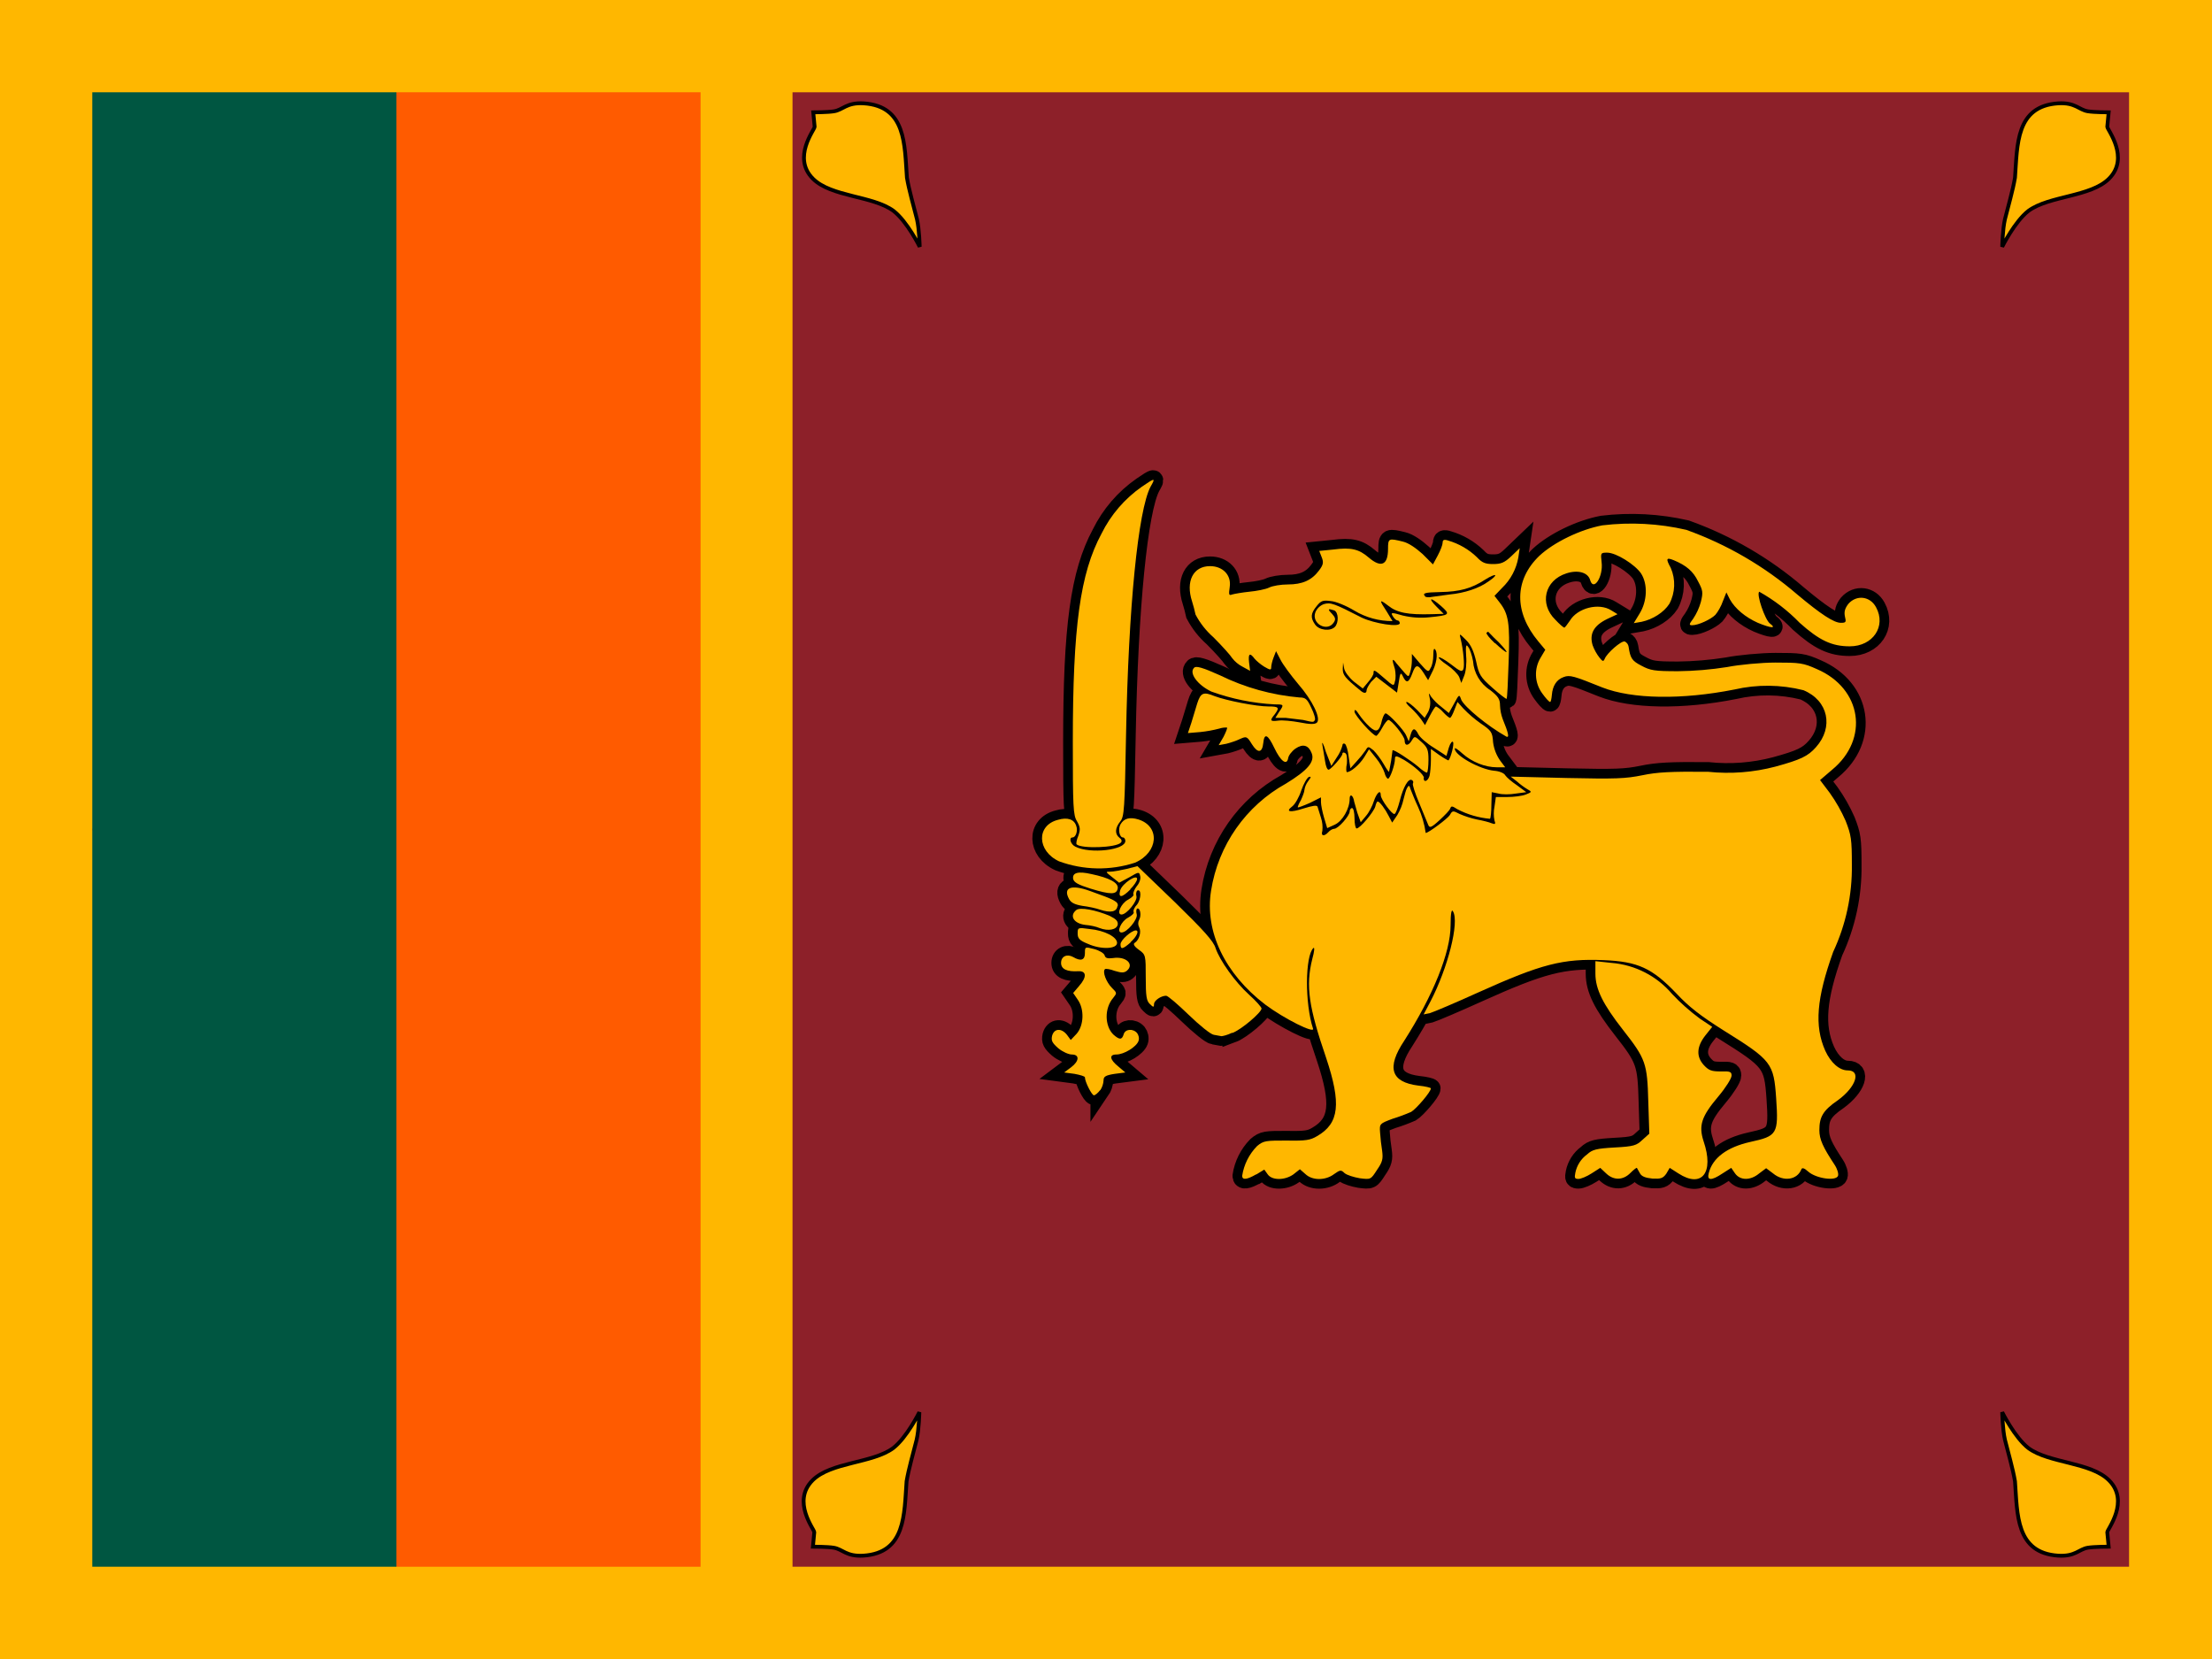
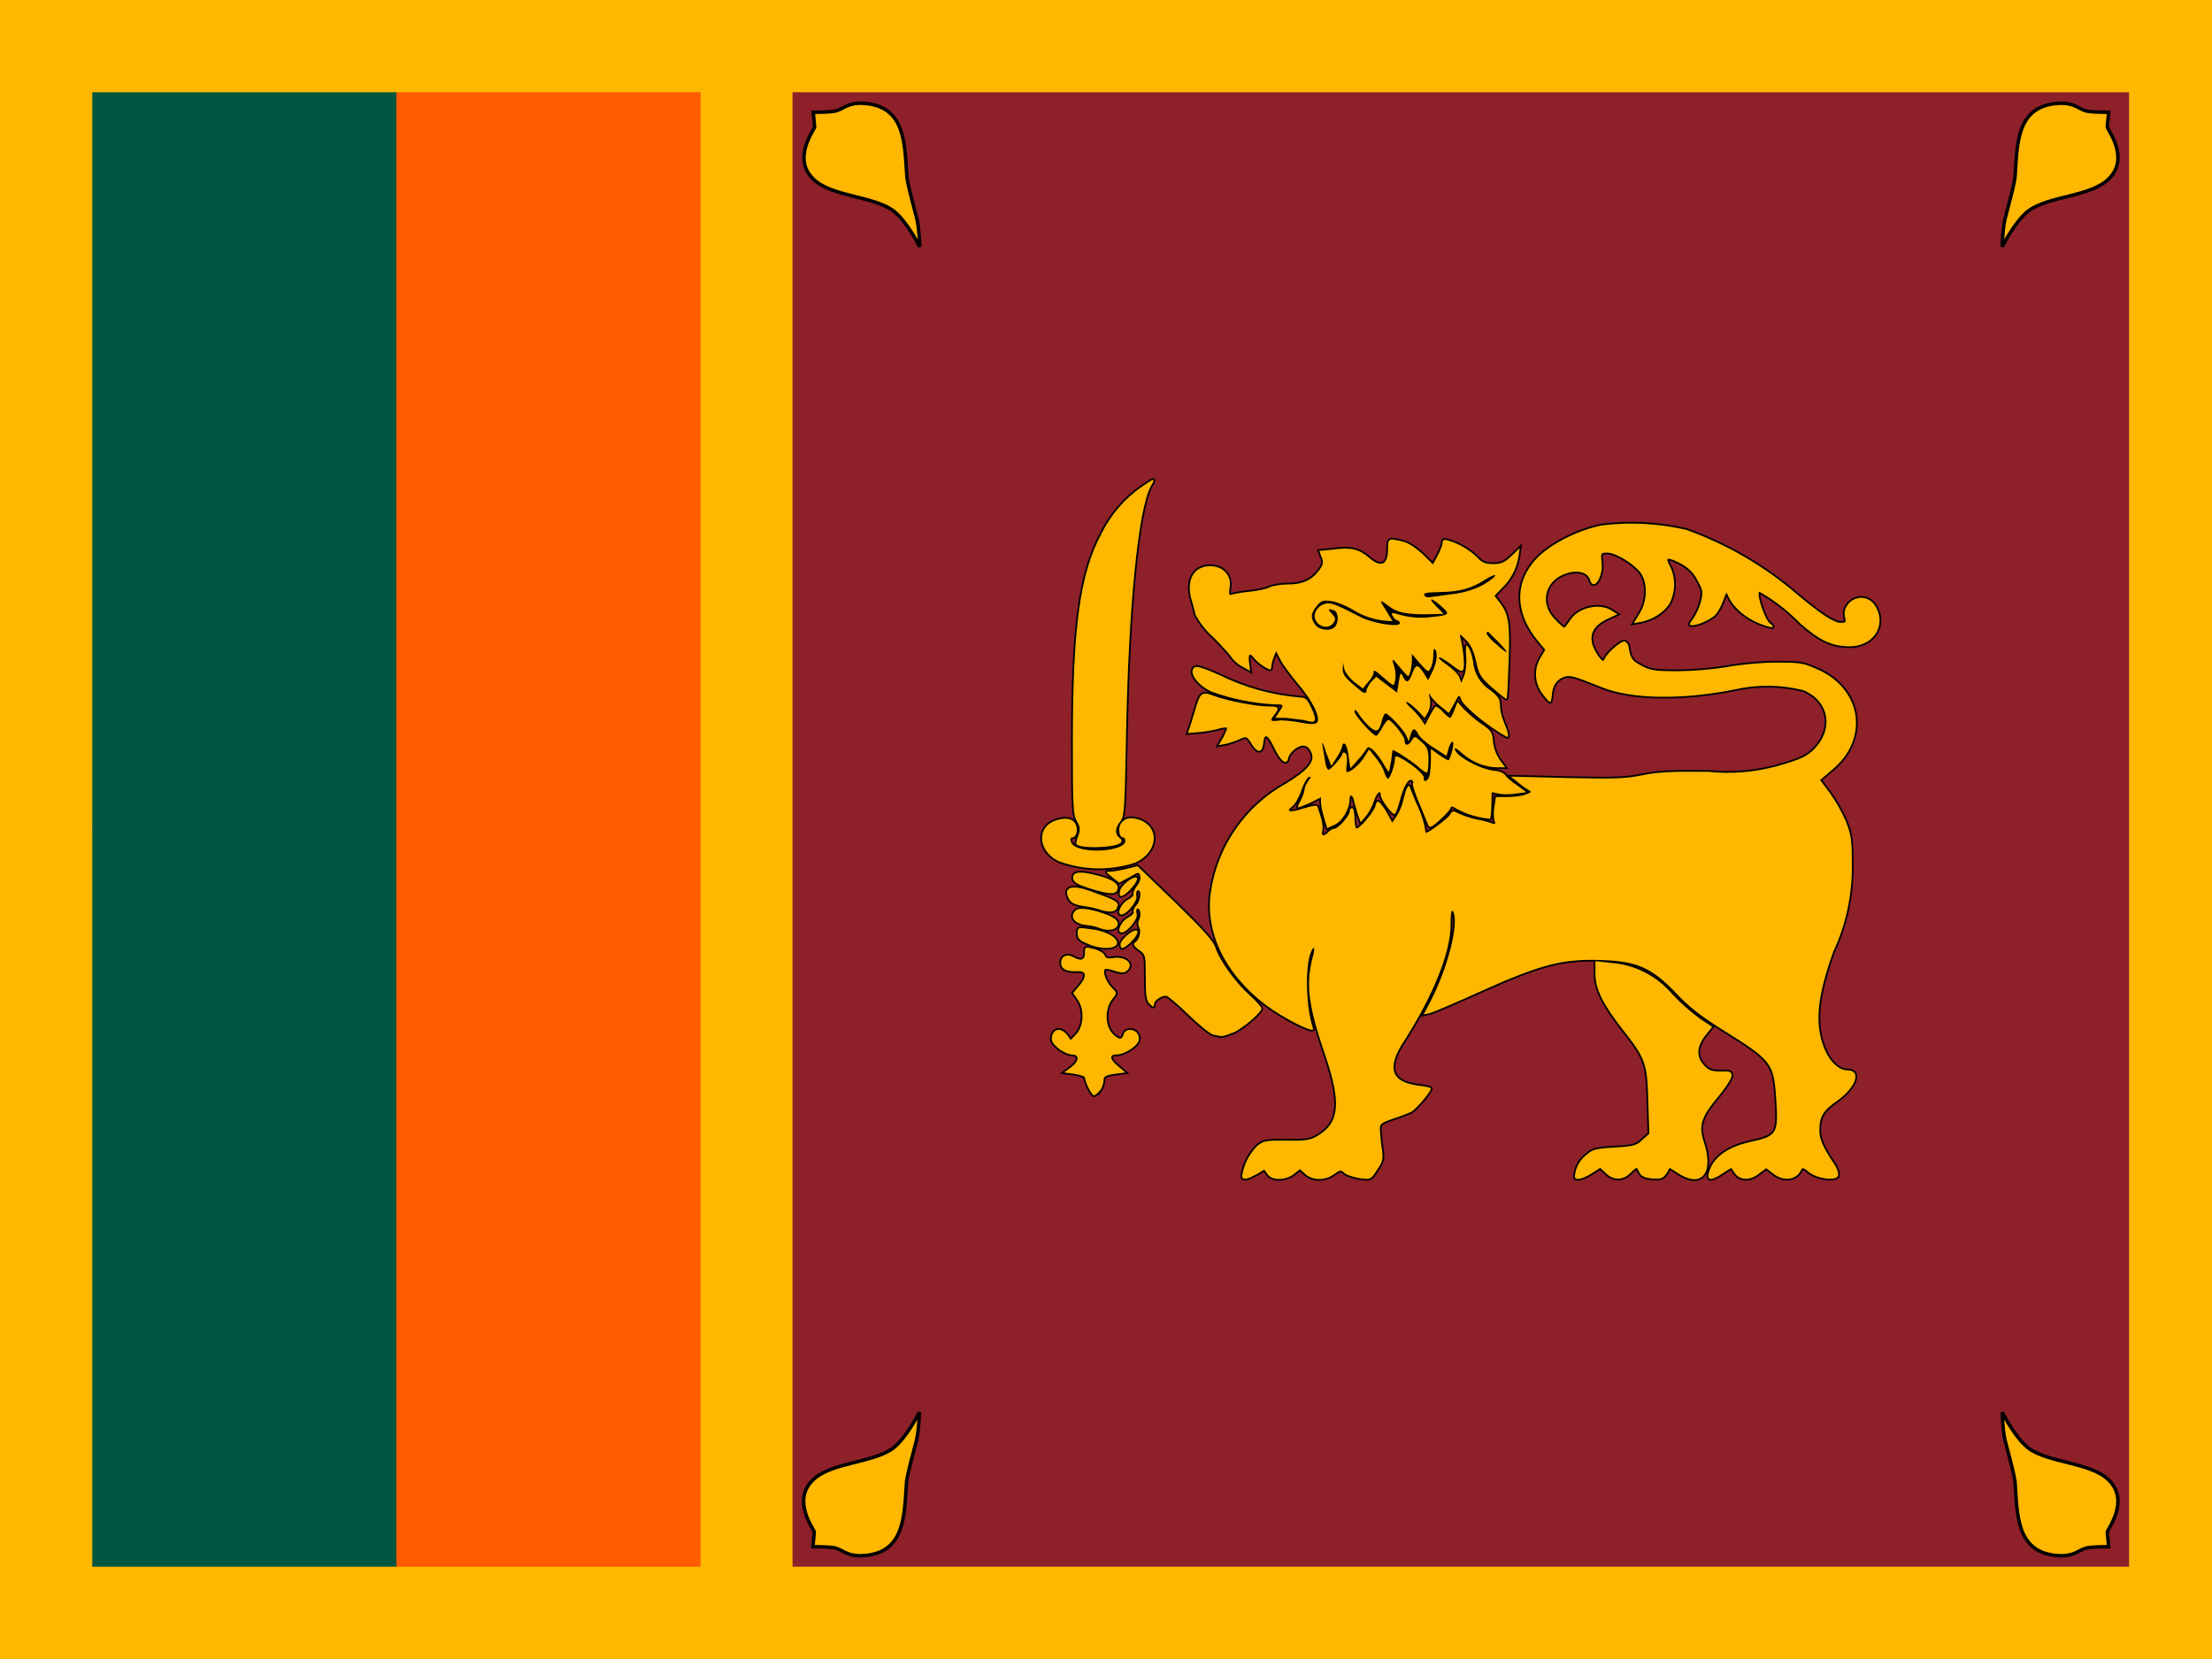
<svg xmlns="http://www.w3.org/2000/svg" xmlns:xlink="http://www.w3.org/1999/xlink" id="flag-icons-lk" viewBox="0 0 640 480">
  <path fill="#ffb700" d="M0 0h640v480H0z" />
  <path fill="#ff5b00" d="m26.7 240 88-213.3h88v426.6h-88z" />
  <path fill="#005641" d="M26.7 26.7h88v426.6h-88z" />
  <path fill="#8d2029" d="M229.3 26.7H616v426.6H229.3z" />
-   <path id="a" fill="#ffb700" stroke="#000" stroke-width="1.1" d="M579.3 408.6s3.6 7.3 7.6 10.4c6 4.4 18 4 23.3 9.3 6.1 6.1-.5 14.2-.5 15l.4 4.2s-4.2 0-6 .3c-2.6.4-3.6 2.6-8.6 2.3-12.3-.8-11.8-12-12.5-21.5-.6-3.6-2-8.4-2.9-12-.7-3-.8-8-.8-8z" />
+   <path id="a" fill="#ffb700" stroke="#000" strokeWidth="1.1" d="M579.3 408.6s3.6 7.3 7.6 10.4c6 4.4 18 4 23.3 9.3 6.1 6.1-.5 14.2-.5 15l.4 4.2s-4.2 0-6 .3c-2.6.4-3.6 2.6-8.6 2.3-12.3-.8-11.8-12-12.5-21.5-.6-3.6-2-8.4-2.9-12-.7-3-.8-8-.8-8z" />
  <use xlink:href="#a" width="100%" height="100%" transform="matrix(-1 0 0 1 845.3 0)" />
  <use xlink:href="#a" width="100%" height="100%" transform="matrix(1 0 0 -1 0 480)" />
  <use xlink:href="#a" width="100%" height="100%" transform="rotate(180 422.7 240)" />
  <g transform="translate(0 -76)">
-     <use xlink:href="#b" width="100%" height="100%" stroke="#000" stroke-width="5.6" />
+     <use xlink:href="#b" width="100%" height="100%" stroke="#000" strokeWidth="5.6" />
    <g id="b" fill="#ffb700">
      <path d="m363.5 415.8 2.3-1.4 1 1.4c1.3 1.8 5 1.7 7.4 0l1.9-1.5 1.6 1.4c2 1.9 5.8 1.9 8.3 0 1.7-1.2 2-1.3 3-.3.7.6 2.7 1.2 4.4 1.5 3.2.4 3.2.4 5-2.4 1.6-2.3 1.8-3.2 1.5-5.5a59.4 59.4 0 0 1-.6-5.3c-.2-2.6-.1-2.6 3.6-4a50.5 50.5 0 0 0 5.4-2c1.5-.9 5.7-5.8 5.7-6.8 0-.2-1.6-.6-3.6-.8-8-1-9.3-5.2-4.1-13 8.3-13 13.4-25.5 13.4-33.4 0-3.6.3-4.8.7-4 1.9 3.1-1.5 16.4-6.5 26l-2 3.8 1.9-.4c1-.3 7.4-3 14-6 18.2-8.2 24.4-9.8 36.2-9.3 9.9.4 14 2.3 21 9.6 3.7 4 7.3 6.7 13.8 10.8 13.8 8.6 14.4 9.4 15.1 19.6.7 10.3.3 10.9-7.5 12.6-6.7 1.5-10.9 4.6-12 9-.6 2.2.7 2.3 4 .1l2.5-1.6 1.1 1.6c1.5 2.1 4.5 2.1 7 0l2-1.5 2 1.5c3 2.5 7 1.9 8.2-1.2.2-.5.8-.4 2 .7 2.3 2 8 2.8 8.6 1.2.2-.6-.2-2-1-3.2-3.3-5-4.4-7.3-4.4-10 0-3.8 1-5.7 5.4-8.7 5.2-3.8 6.8-8.6 2.8-8.6-2.4 0-4.9-2.2-6.5-5.7-3.2-7.2-2.5-15.2 2.3-28.6a57.6 57.6 0 0 0 5.4-25.2c0-7.4-.2-8.6-1.8-12.7a45.4 45.4 0 0 0-4.6-8.1l-2.8-3.7 3.5-3c10.8-8.9 8.6-23.5-4.4-29.1-4-1.8-5-1.9-12-1.9-4 0-10.5.6-14 1.3a98.2 98.2 0 0 1-14.2 1.2c-6.8 0-8-.2-10.6-1.6-2.7-1.4-3.2-2.1-3.7-5.5a2 2 0 0 0-1.1-1.5c-1-.3-5.2 3.4-5.8 5-.4.9-.6.8-1.5-.3a13.4 13.4 0 0 1-2-3.6c-1-3.3.3-5.7 4.2-7.6l3-1.4-1.8-1.1c-3.6-2.3-9.8-.7-12 3-.7 1-1.4 2-1.6 2-.2 0-1.4-1-2.6-2.3-4.7-4.6-3.1-11.4 3.2-13.4 3.3-1.1 6.3-.3 6.9 2 1 3.3 3.8-1.1 3.3-5.2-.3-2.7-.3-2.8 1.6-2.8 2.6 0 8 3.4 9.8 6 2 3.1 1.8 8-.4 11.6l-1.7 2.8 2.3-.4c3.2-.7 6.4-2.7 8-5.2a12 12 0 0 0 .4-10.4c-1.5-2.7-1.3-3.1.9-2.2 3.6 1.5 5.6 3.2 7 6.1 1.4 2.6 1.5 3.2.8 6a17 17 0 0 1-2.2 4.8c-1.2 1.6-1.3 1.9-.3 1.9 1.8 0 5.4-1.7 6.7-3 .7-.8 1.7-2.5 2.2-4l1-2.5 1 2c1.5 2.7 4.5 5.2 8.1 6.8 3.9 1.6 5.5 1.7 3.5.2-1.4-1-4-8.5-3.1-9.2a51 51 0 0 1 11.7 9c5.7 5.1 9.3 6.8 14.5 6.8 6.7 0 10.6-5.8 7.6-11.3-1.7-3.2-5.6-3.7-8-1-1 1.3-1.3 2.3-1 3.7.4 1.6.3 1.8-1.2 1.8-2 0-5.8-2.5-12.6-8.2a102 102 0 0 0-32.1-18.7 70.4 70.4 0 0 0-24.3-1.3c-6.4 1.2-14 4.9-18.2 8.8-7.3 7-7.4 16.3-.3 24.8l2 2.4-1.3 2.2a9.3 9.3 0 0 0 .4 10.4c1 1.4 2 2.5 2.3 2.5.2 0 .4-.9.5-2 .2-2.7 1.4-4.5 3.4-5.2 1.8-.7 3-.3 11.2 3 8.7 3.4 23 3.6 38.2.6a42.6 42.6 0 0 1 20 .2c7.2 3 8.8 10.7 3.6 16.5-2.3 2.6-4.4 3.6-11.7 5.6a54.3 54.3 0 0 1-19.5 1.5c-10.8-.1-14.7.1-19 1-4.9 1-7.8 1.1-21.8.8l-16.3-.4 1.8 1.4a22 22 0 0 0 3.1 2.3c1.3.7 1.2.8-.6 1.5-1 .4-3.4.7-5.3.7h-3.3l-.4 2.8a10 10 0 0 0 0 4c.4 1 .2 1.2-.8.8-.7-.3-2.6-.8-4.3-1.1a26.7 26.7 0 0 1-5-1.6c-1.9-1-2.1-1-2.8.3-.6 1-6.2 5.2-7 5.2a26.7 26.7 0 0 0-2.2-7.5c-1-2.1-1.9-4.5-2.2-5.2-.3-1.1-.5-1.2-1-.3-.3.5-.7 2-1 3.2a15.5 15.5 0 0 1-1.8 4.6l-1.5 2.2-1-1.9c-1-2-2.6-4.2-3.2-4.2-.2 0-.5.6-.7 1.5-.5 1.6-4.4 6.3-5.4 6.3-.3 0-.6-1.3-.6-3 0-1.5-.3-2.9-.7-2.9-.4 0-.7.5-.7 1 0 1.2-3.3 5-4.5 5-.4 0-1.2.4-1.7 1-1.2 1.3-2.2 1.1-1.7-.4a9 9 0 0 0-.4-3.8l-1-3.2c-.2-.5-1.4-.3-4 .5-4 1.3-5.4 1-3.3-.6.8-.6 2-2.7 2.6-4.6.7-2 1.7-3.7 2.2-3.9.7-.2.7 0-.2 1.2a5.7 5.7 0 0 0-1.1 2.6c0 .5-.5 1.8-1 2.9-.6 1-1 2-.9 2.1s1.7-.5 3.5-1.3l3.2-1.6v1.4c0 .8.4 2.8.9 4.5l.9 3 2.2-1c2.2-1 4.3-4.6 4.3-7.5 0-1.4.8-1.2 1.2.3 0 .4.6 2.1 1 3.7l1 2.8 1.5-1.8c.9-1 1.9-3 2.3-4.3.8-2.4 2-3.5 2-1.7 0 1.2 3.4 5.8 4 5.4.4-.2 1-1.9 1.5-3.8 1-4 2.5-6.6 3.5-6 .4.2.5.6.3 1-.2.2.6 2.8 1.8 5.6a2557.7 2557.7 0 0 1 2.6 6.3c.4 1 .8 1 3.3-1.3 1.5-1.4 3-2.9 3.1-3.4.3-.8.6-.7 2 .2a25 25 0 0 0 9.5 2.8c.2-.2.4-2 .4-4l.1-3.7 2 .4c1 .3 3.3.3 5 0l3-.4-2.7-2c-1.5-1-3-2.3-3.4-2.9-.3-.6-1.7-1.2-3.2-1.3-4.1-.4-11.4-4.4-11.4-6.4 0-.4 1 .3 2.2 1.4 2.8 2.5 6.6 4 10 4h2.4l-1.5-2a11.9 11.9 0 0 1-2-5.2c-.2-3-.5-3.4-3.6-5.5a35.2 35.2 0 0 1-5-4.3l-1.7-1.9-.9 2.3c-.5 1.3-1 2.3-1.3 2.3-.2 0-1.2-.8-2-1.7a7 7 0 0 0-2-1.6c-.3 0-1 1.2-1.8 2.7l-1.4 2.7-1-1.5a23.8 23.8 0 0 0-3-3.4c-1.2-1-1.7-1.8-1.3-1.8.4 0 1.7 1 3 2.3l2.2 2.3 1-1.7a6 6 0 0 0 .5-3.8c-.4-1.8-.3-1.9.3-.7a16 16 0 0 0 3 3l2.2 1.8 1.5-2.7c1.5-2.8 1.5-2.8 2.1-1.1 1 2.1 7.5 7.5 13 10.6 1 .5.6-1.1-1-5a12.7 12.7 0 0 1-.8-4c0-1.8-.5-2.6-2.8-4.4a10.9 10.9 0 0 1-5-8.4c-.3-1.7-.9-3.5-1.4-4.1-.6-1-.8-.4-.6 2.6.2 2.1-.1 4.7-.6 5.8l-.8 2-.6-1.7c-.4-.9-2-2.5-3.5-3.5s-2.6-2-2.4-2.2c.2-.2 1.8.7 3.5 2 2.7 2.1 3.2 2.3 3.6 1.4.4-1 0-5.6-.8-8.8-.4-1.6-.4-1.6 1.6.4 1.4 1.4 2.2 3.2 2.9 6.2.8 3.8 1.2 4.5 4.7 7.6 2.1 1.9 4 3.3 4.1 3.2.2-.2.4-5 .6-10.8.4-11.1 0-13.8-2.7-17.2l-1.4-1.8 2.2-2.3a16 16 0 0 0 4.7-8.8l.4-2.7-2.4 2.3c-2 1.9-3 2.3-5.3 2.3s-3.2-.4-4.7-2a20 20 0 0 0-8.3-4.8c-1.2-.4-1.6-.2-1.6.6 0 .6-.6 2.2-1.4 3.7l-1.4 2.6-3-3c-1.9-1.7-4-3.2-5.7-3.6-4.1-1-4.3-1-4.3 2.1 0 4.7-2 5.6-5.6 2.5-2.8-2.4-5-3-10.3-2.3l-4 .4.7 1.8c.6 1.5.5 2.2-.8 3.9-2.1 2.8-4.8 4-9 4-2 0-4.4.4-5.4.9s-3.6 1-5.7 1.2c-2 .2-4.3.6-5 .8-1 .4-1 0-.7-2.2.5-3.4-2-6-5.7-6-4.9 0-7.1 4.4-5.2 10.2a44.6 44.6 0 0 1 1 3.8 23 23 0 0 0 5.2 6.6c2.6 2.6 5 5.3 5.4 6a9 9 0 0 0 3 2.5l2.2 1.2-.3-2.4c-.3-2.6.2-3 1.6-1.1.5.6 1.8 1.7 2.8 2.3 1.7 1 2 1 2 .2 0-.6.3-1.9.7-2.9l.7-1.8 1.3 2.5c.7 1.4 3 4.5 5.1 7 4.1 4.7 6.7 10 5.4 11.2-.6.5-2 .5-5-.1-2.2-.4-5-.7-6.2-.5-2.3.3-2.5 0-1-1.8 1.5-2 1.2-2.3-1.8-2.3-3.5 0-12.2-1.7-15.6-3-3.2-1.3-4-1-5 2.1l-1.7 5.6-1 3 3.6-.3a37 37 0 0 0 5.5-1 6 6 0 0 1 2.2-.3c.2.1-.3 1.3-1 2.7l-1.4 2.4 2.2-.4c1.2-.3 3-.9 4-1.4 1.8-.8 2-.8 3.4 1.5 1.7 2.7 3 2.6 3.3-.3.3-3 1.3-2.6 3.2 1.4 1.8 3.8 3.6 5.2 4 3 .1-.8 1-2 2.1-2.8 2.2-1.5 3.8-1 4.7 1.3 1 2.5-1.2 5-7.4 8.8a43 43 0 0 0-21.7 31c-1.9 11.8 4 24 15.6 32.9 5.6 4.2 14.5 8.6 13.9 7-2.4-7.3-2.3-21 .1-23.3.4-.4.3 1-.3 3.1-2 7.9-1 14.1 4 28.7 4.4 13.2 3.8 18.9-2.6 22.6-2 1.2-3.3 1.4-8.8 1.3-6 0-6.7 0-8.6 1.6a15.7 15.7 0 0 0-4.3 8.6c0 1.3 1.4 1.1 4-.4z" />
      <path d="m460.5 415.5 2.5-1.6 1.7 1.6c2.2 2.1 4.9 2 7-.1 1-1 1.8-1.6 1.9-1.5l.9 1.6c.5.9 1.6 1.3 3.6 1.5 2.3.1 3 0 4-1.4l1-1.7 2.5 1.6c6.8 4.4 10.4-.2 7.3-9.3-1.5-4.6-.6-7.2 4.3-13 2.1-2.5 3.8-5.2 3.8-6 0-1.1-.4-1.3-3.2-1.2-2.6 0-3.4-.3-4.8-1.8-2.3-2.5-2.1-5.4.4-8.6l2-2.5-3.6-2.4a59.7 59.7 0 0 1-8-7.1 25.7 25.7 0 0 0-17.5-9l-4.7-.5v3.6c0 4.5 2.2 8.9 8 16.3 6.6 8.4 7 9.7 7.3 20.7l.3 9.3-2 1.8c-1.7 1.6-2.4 1.9-8 2.2-5.3.3-6.5.6-8 2a8.7 8.7 0 0 0-3.4 5.3c-.3 1.5-.2 1.8.9 1.8.7 0 2.4-.7 3.8-1.6zm-142.2-24a5.8 5.8 0 0 0 1-3c0-1 .6-1.4 3.2-1.8l3.1-.4-2-1.7c-2.5-2-2.8-3.5-.6-3.5s5.8-2.2 6.4-3.9c.3-.8 0-1.8-.4-2.3-1.2-1.4-3.5-1.2-3.9.4-.5 1.6-1.2 1.6-3 0-2.5-2.5-2.6-7.6 0-10.6 1.1-1.4 1.1-1.4-.4-2.9-1.6-1.6-2.8-4.6-2-5.4.2-.2 1.5 0 2.8.5 2 .6 2.7.6 3.5 0 2.3-1.9-.2-4.3-4-3.7-1.6.2-2.2 0-2.4-.8-.2-.6-1.5-1.4-3-1.8-2.7-.7-2.7-.7-2.7 1.2 0 2-1.2 2.4-3.4 1.1-1.8-1-3.5-.2-3.5 1.7 0 1.8 1.7 2.6 5 2.4 2.4-.1 2.5 1.7.2 4.3l-1.7 2 1.3 1.9c2 2.8 1.8 7.5-.3 9.9l-1.7 1.8-1.1-1.5c-1.6-2-3.7-1.9-4.3.3-.3 1.4 0 2 1.8 3.6 1.2 1 3 1.8 3.9 1.8 2.3 0 2.2 1.9-.2 3.7l-2 1.5 3 .4c1.6.3 3 .7 3 1 0 1.3 2 5.2 2.6 5.2.4 0 1.2-.7 1.8-1.5z" />
      <path d="M356.5 374.9c2.7-1 8.5-6 8.5-7.1 0-.4-1.6-2.2-3.6-4-4-3.6-8.5-9.9-9.7-13.5-.6-2-3.5-5.2-11.7-13.2l-10.9-10.5-3.1.8c-1.8.4-3.9.8-4.7.8-1.5 0-1.5 0 .5 1.6l2 1.6 3-1.6c2.7-1.6 2.8-1.6 3.1-.3.2.7-.2 2-1 2.9-.7.9-1.1 2-1 2.3.3.3-.4 1-1.5 1.6-2 1-3.5 4.3-1.9 4.3 1.5 0 4.7-4 4.3-5.3-.2-.7 0-1.4.2-1.6 1.3-.7 1.2 2.4 0 4-.8.8-1.2 1.8-1 2.2.2.3-.5 1-1.6 1.6-2 1-3.5 4.3-1.9 4.3s4.7-3.8 4.4-5.2c-.2-.7-.2-1.5.1-1.7.9-.4 1.3 2 .6 3.2a2.3 2.3 0 0 0 0 2.2c.7 1.3 0 3.7-1.3 4.5-.5.3-.2 1 1.2 2 2 1.4 2 1.6 2 8 0 5.4.2 6.8 1.2 7.7 1 1 1.2 1 1.2 0s2-2.4 3.5-2.4c.5 0 3.4 2.5 6.5 5.5s6.4 5.7 7.3 5.8l2.2.4c.3 0 1.7-.3 3.1-1zm-33.3-26.1c0-1.7-3.6-3.6-7.9-4-3.5-.5-3.5-.4-3.5 1.3 0 1.4.5 2 3 3 3.8 1.7 8.4 1.5 8.4-.3z" />
      <path d="M327.1 348.6c1.8-1.6 2.6-3.4 1.5-3.4-1.2 0-4.4 2.8-4.4 4 0 1.6.6 1.5 3-.6zm-3.7-5.1c.1-1-.5-1.6-2.3-2.5-4-1.7-8.6-2.6-9.7-1.7-2.1 1.7-.7 3.9 2.6 4.3 1.4.1 3.2.5 4.1.9 2.6 1 5 .5 5.3-1zm0-5.3c.2-1.3-.7-1.8-8-4.4-5.5-2-7.9-1-6.1 2.3.6 1.1 1.6 1.6 3.9 2 1.7.2 4 .7 5.1 1.1 3 1 4.8.6 5-1zm3.6-4.9c1.1-1.1 2-2.4 2-3 0-1.5-4.3 1.3-4.9 3.3-.6 2.3.5 2.2 3-.3zm-3.6-.3c.2-1.6-2.4-3-7.6-4.1-3.9-.9-5.6-.4-5.3 1.4.2 1 1.5 1.7 5 2.8 5.9 1.8 7.6 1.8 7.9-.1zm5-7.4c6.8-3 7.3-10.5 1-12.5-2.6-.8-4.2-.3-5.2 1.4-.8 1.4-.3 3.8.7 3.8.4 0 .7.5.7 1 0 2.7-10.2 3.8-14.4 1.7-1.5-.7-2-2.7-.9-2.7 1 0 1.6-2 1.1-3.3-.6-2-2.6-2.6-5.3-1.8-6.3 1.6-6.1 9 .3 12a33.6 33.6 0 0 0 22 .4z" />
      <path d="M324.3 319.8c.4-.4.2-1-.4-1.4-1.4-1.1-1.3-2.8.2-4.7 1.2-1.4 1.3-3.6 1.7-25.1.7-37.1 3.5-65 7.1-71.8 1.5-2.6 1.3-2.6-2.5 0a36 36 0 0 0-11.7 13.6c-6.2 11.5-8.3 27-8.3 60.2 0 18.8.1 21.3 1.2 23 1 1.8 1 2.4.4 4.2-.5 1.1-.7 2.3-.5 2.5 1.4 1.3 11.4 1 12.8-.5zm56.1-35.4c.3-.3-.2-2-1-3.6-1.2-2.6-1.7-3-3.4-3a65 65 0 0 1-23-6.4c-5.1-2.3-7-2.8-7.5-2.2-1.6 1.5 1 5 5 6.9a64 64 0 0 0 18.3 3.7c2.7 0 2.8 0 1.2 2.3l-1 1.6h3l5 .6c3 .7 3 .7 3.4.1z" />
      <path fill="#000" d="M412 301.1c0-1-2.9-3.5-5.7-5.2-2.3-1.3-2.7-1.4-2.7-.3 0 1.6-1.4 5.7-2 5.7-.3 0-.8-.8-1-1.7-.3-1-1.4-3-2.5-4.3l-2-2.5-1.4 2.3c-1.4 2.2-3.9 4.3-5 4.3-.2 0-.3-1.2 0-2.5.1-1.6 0-2.8-.5-3-.4-.3-.8-.2-.8.2 0 .8-3.4 4.6-4 4.6-.4 0-.8-1-1-2.4l-.8-4.8c-.2-1.2.3-.4 1 2l1.6 4.1 1.6-2.5a11 11 0 0 0 1.6-3.4c0-.5.3-.7.7-.5.4.2.9 1.9 1.1 3.7l.5 3.4 1.8-2a28.8 28.8 0 0 0 2.6-3.2c.7-1.2.8-1.2 2.3 0 .8.8 2.1 2.5 2.9 3.9s1.5 2.4 1.6 2.3l.6-3.2.4-3c.1-.5 5.4 3 7.4 4.7 1.2 1.1 2.4 1.9 2.6 1.7.2-.2.4-1.8.4-3.7 0-2.8-.3-3.6-2-5.1-2-1.8-2-1.8-2.8-.5-1 1.7-2.1 1.7-2.1 0 0-1.2-3.8-5.9-4.7-5.9-.3 0-1.1 1-1.8 2.3s-1.5 2.3-1.7 2.3c-1 0-6.3-6-6.3-7 0-.8.4-.6 1.3.8a21 21 0 0 0 3.1 3.6c2 1.8 2.8 1.4 3.6-2.1.3-1 .7-1.8 1-1.8.8 0 5.4 4.9 6 6.5l.7 1.6.5-1.8c.6-2.2 1.3-2.2 2.3-.2.4.8 2.4 2.6 4.4 3.8l3.7 2.4.7-2.4c.4-1.3 1-2 1.2-1.6.4.5-.6 4.5-1.3 5.3 0 .1-1.3-.6-2.6-1.5l-2.5-1.8v3.2c0 1.7-.2 3.8-.4 4.6-.5 1.6-1.7 2-1.7.6zm-18.5-25.4c-4.4-3.6-5-4.4-5-6.2l.1-1.8.3 1.7c.2 1 1.4 2.6 2.8 3.8l2.6 2 1.5-1.8c.9-1 1.6-2.2 1.6-2.6 0-1.2.2-1.1 3.2 1.5 2.6 2.3 2.7 2.3 3 .8.3-.8.2-2.4 0-3.5-1-3-.8-3.4.5-1.6l2.4 2.8c1 1.1 1.1 1.1 1.5-.3.3-.9.5-2.4.5-3.4v-1.9l2.3 2.7c2.3 2.6 2.5 2.7 3.1 1.4.5-.7.8-2.4.8-3.7 0-1.8.2-2.2.6-1.6.8 1.2.3 4.2-1.1 6.8l-1 2-1.3-2.1c-1.7-2.6-2.3-2.6-3.3.2-1 2.7-1.7 2.9-2.7.8-.6-1.3-.8-1.1-1.2 1.7l-.5 3-3-2.3-3-2.3-1.5 1.5c-.7.9-1.3 2-1.3 2.4 0 1-.8 1-1.9 0zm39-13.6c-1.5-1.4-2.6-2.8-2.4-3 .3-.3.5-.4.6-.2a67 67 0 0 0 3 3c3.4 3.6 2.7 3.7-1.1.2zm-52-5.4c-1.4-2-1.3-3.2.5-5.4 1.2-1.5 1.8-1.7 4-1.4 1.5.1 4.6 1.4 6.9 2.8a21.2 21.2 0 0 0 11 3l-1.7-2.8c-2.2-3.3-2.2-3.7.4-1.7 2.6 2.1 5.7 2.7 12.7 2.5l3.4-.1-2-2c-2.7-2.7-1.9-3 1.2-.3 2.8 2.5 2.7 2.7-3.4 3.3a23 23 0 0 1-7.6-.5c-3.4-1-3.6-.9-2.9.2.4.7 1 1.2 1.3 1.2.4 0 .7.4.7.8 0 1.3-7.4.1-11-1.6-8-4.1-9-4.5-11-3.9a4.3 4.3 0 0 0-2.4 2.3c-1.3 3.3 3.4 5.9 5.3 3 .6-.9.5-1.4-.5-2.5-1.4-1.4-1.2-1.6.6-1 1.3.5 1.4 3.6.2 4.8-1.3 1.3-4.5 1-5.7-.7z" />
      <path fill="#000" d="M412.4 248.6c-1-1-.2-1.2 4.3-1.3 5.6-.1 9-1 13-3.6 3.2-2 4.1-1.6 1 .5-2.7 2-7 3.4-11.3 3.8l-5.1.7c-.8.2-1.7.1-2-.1z" />
    </g>
  </g>
</svg>
